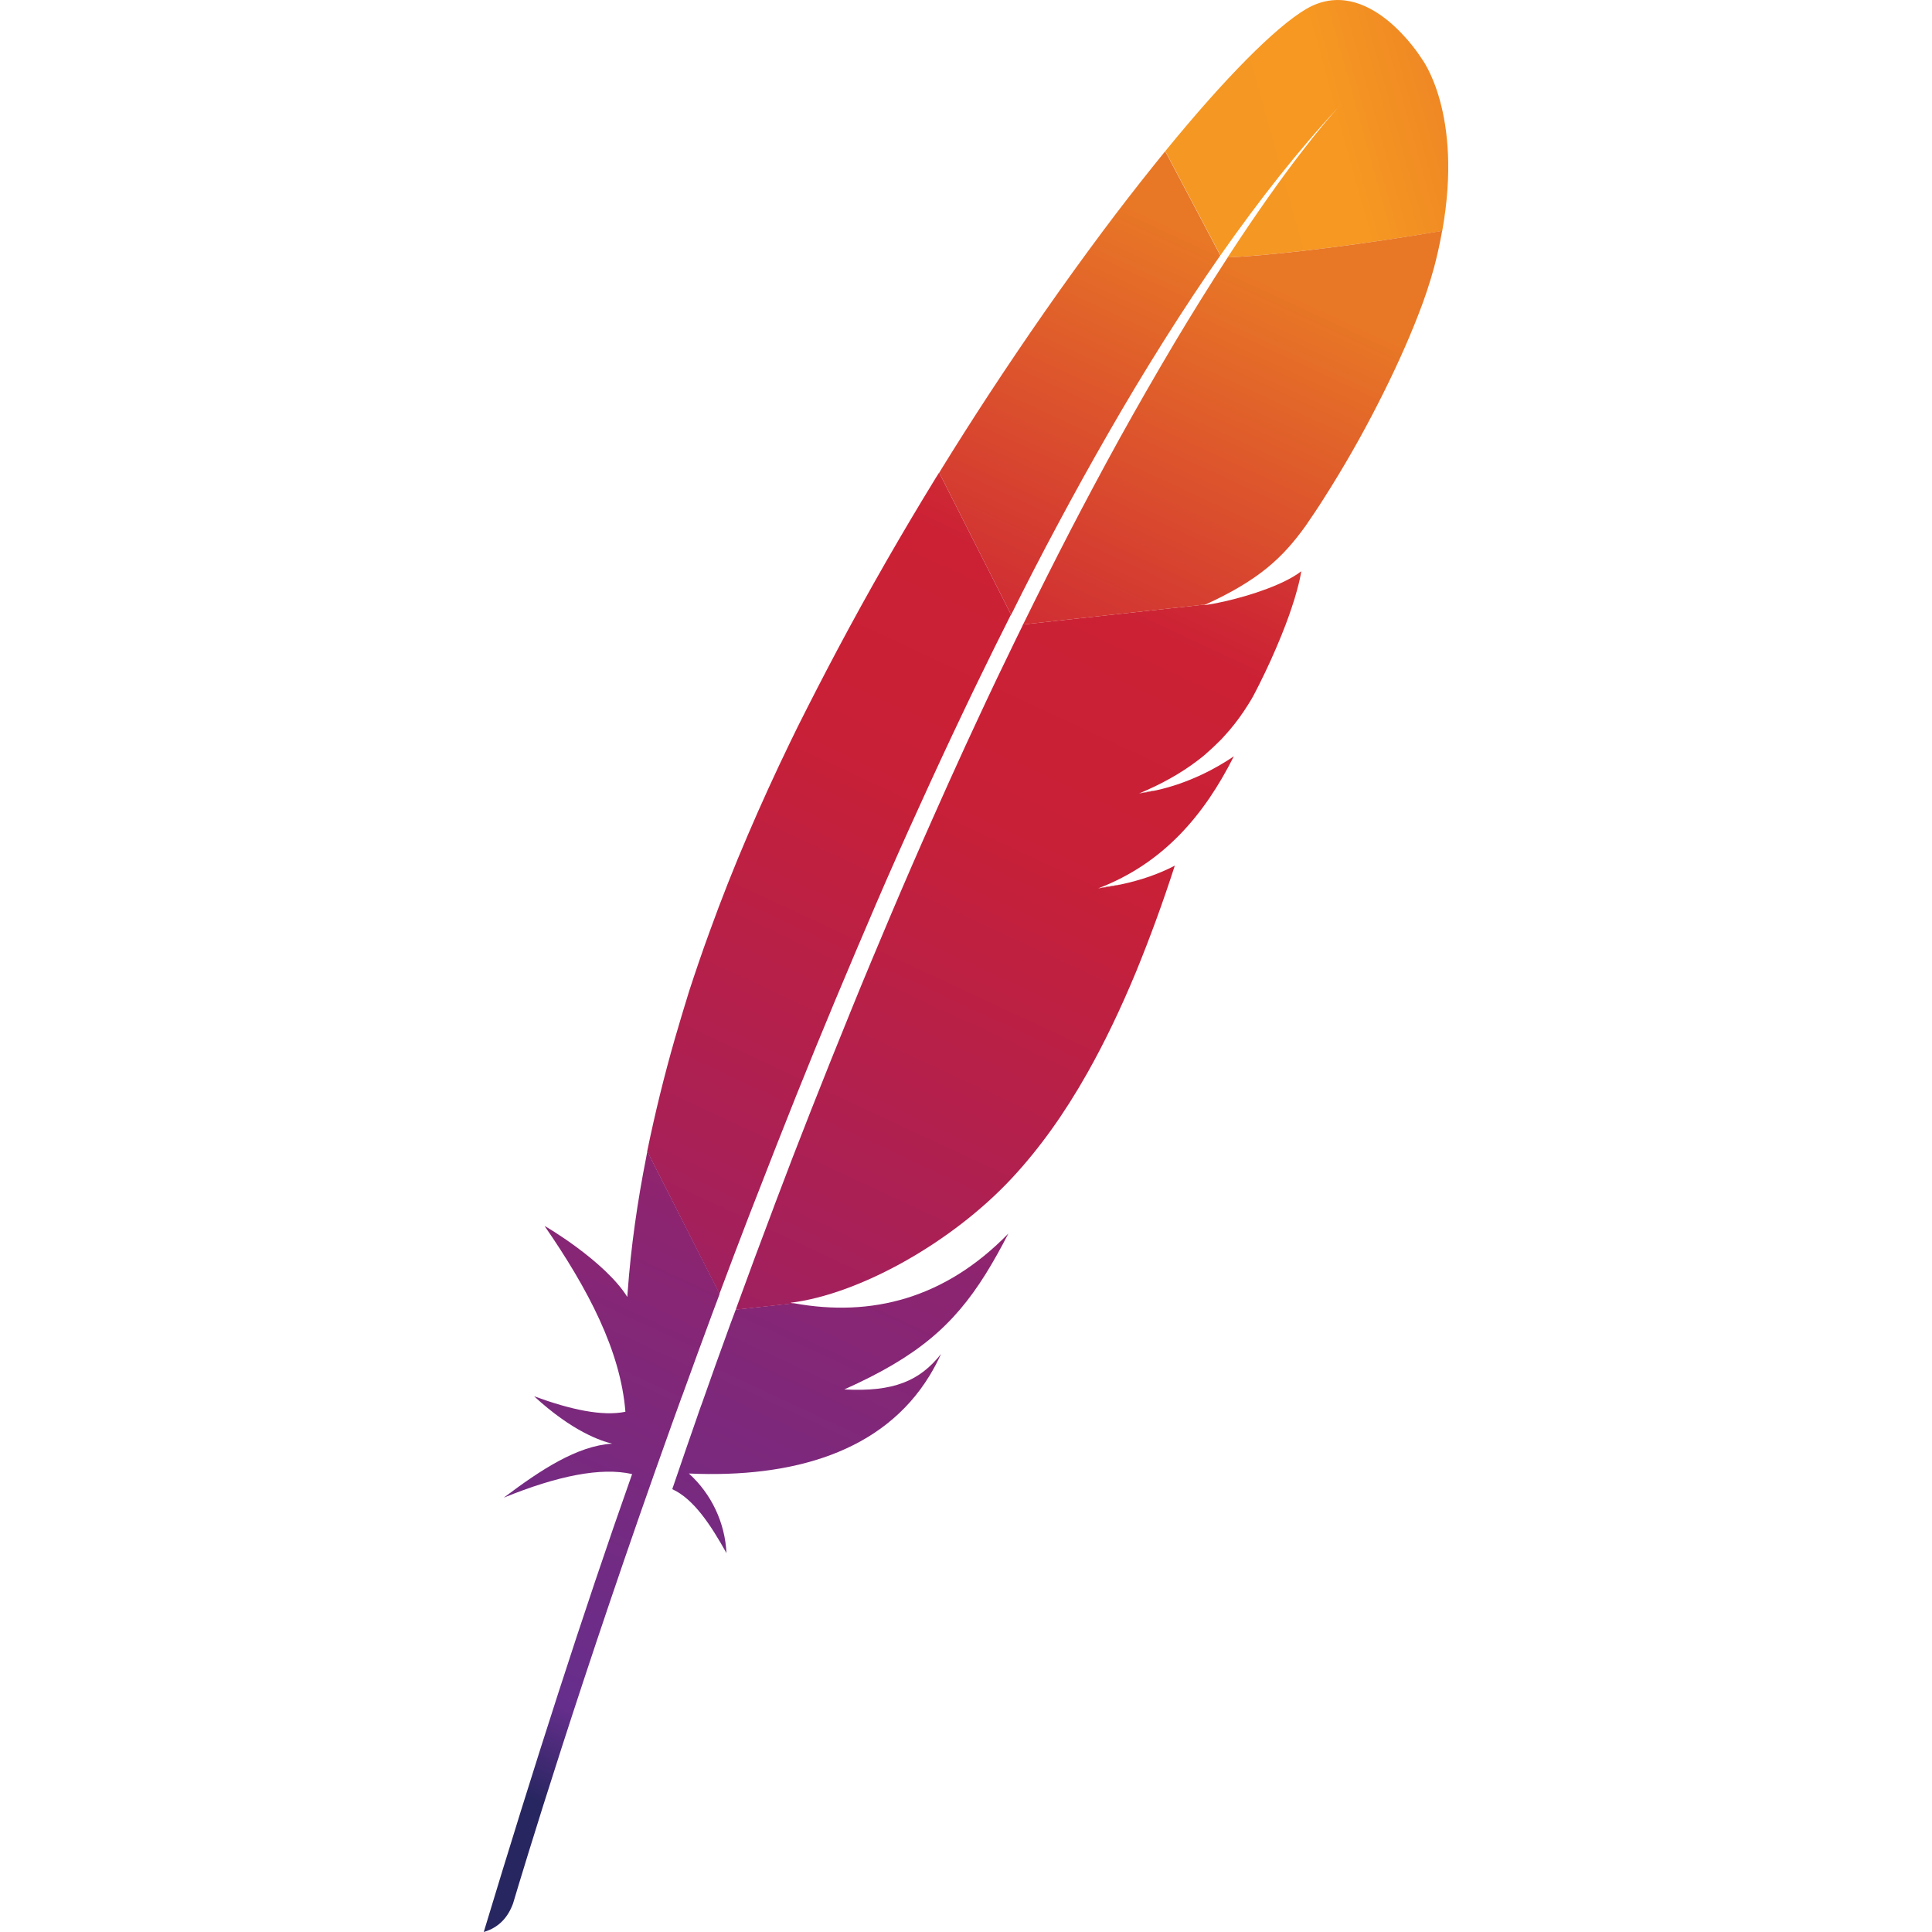
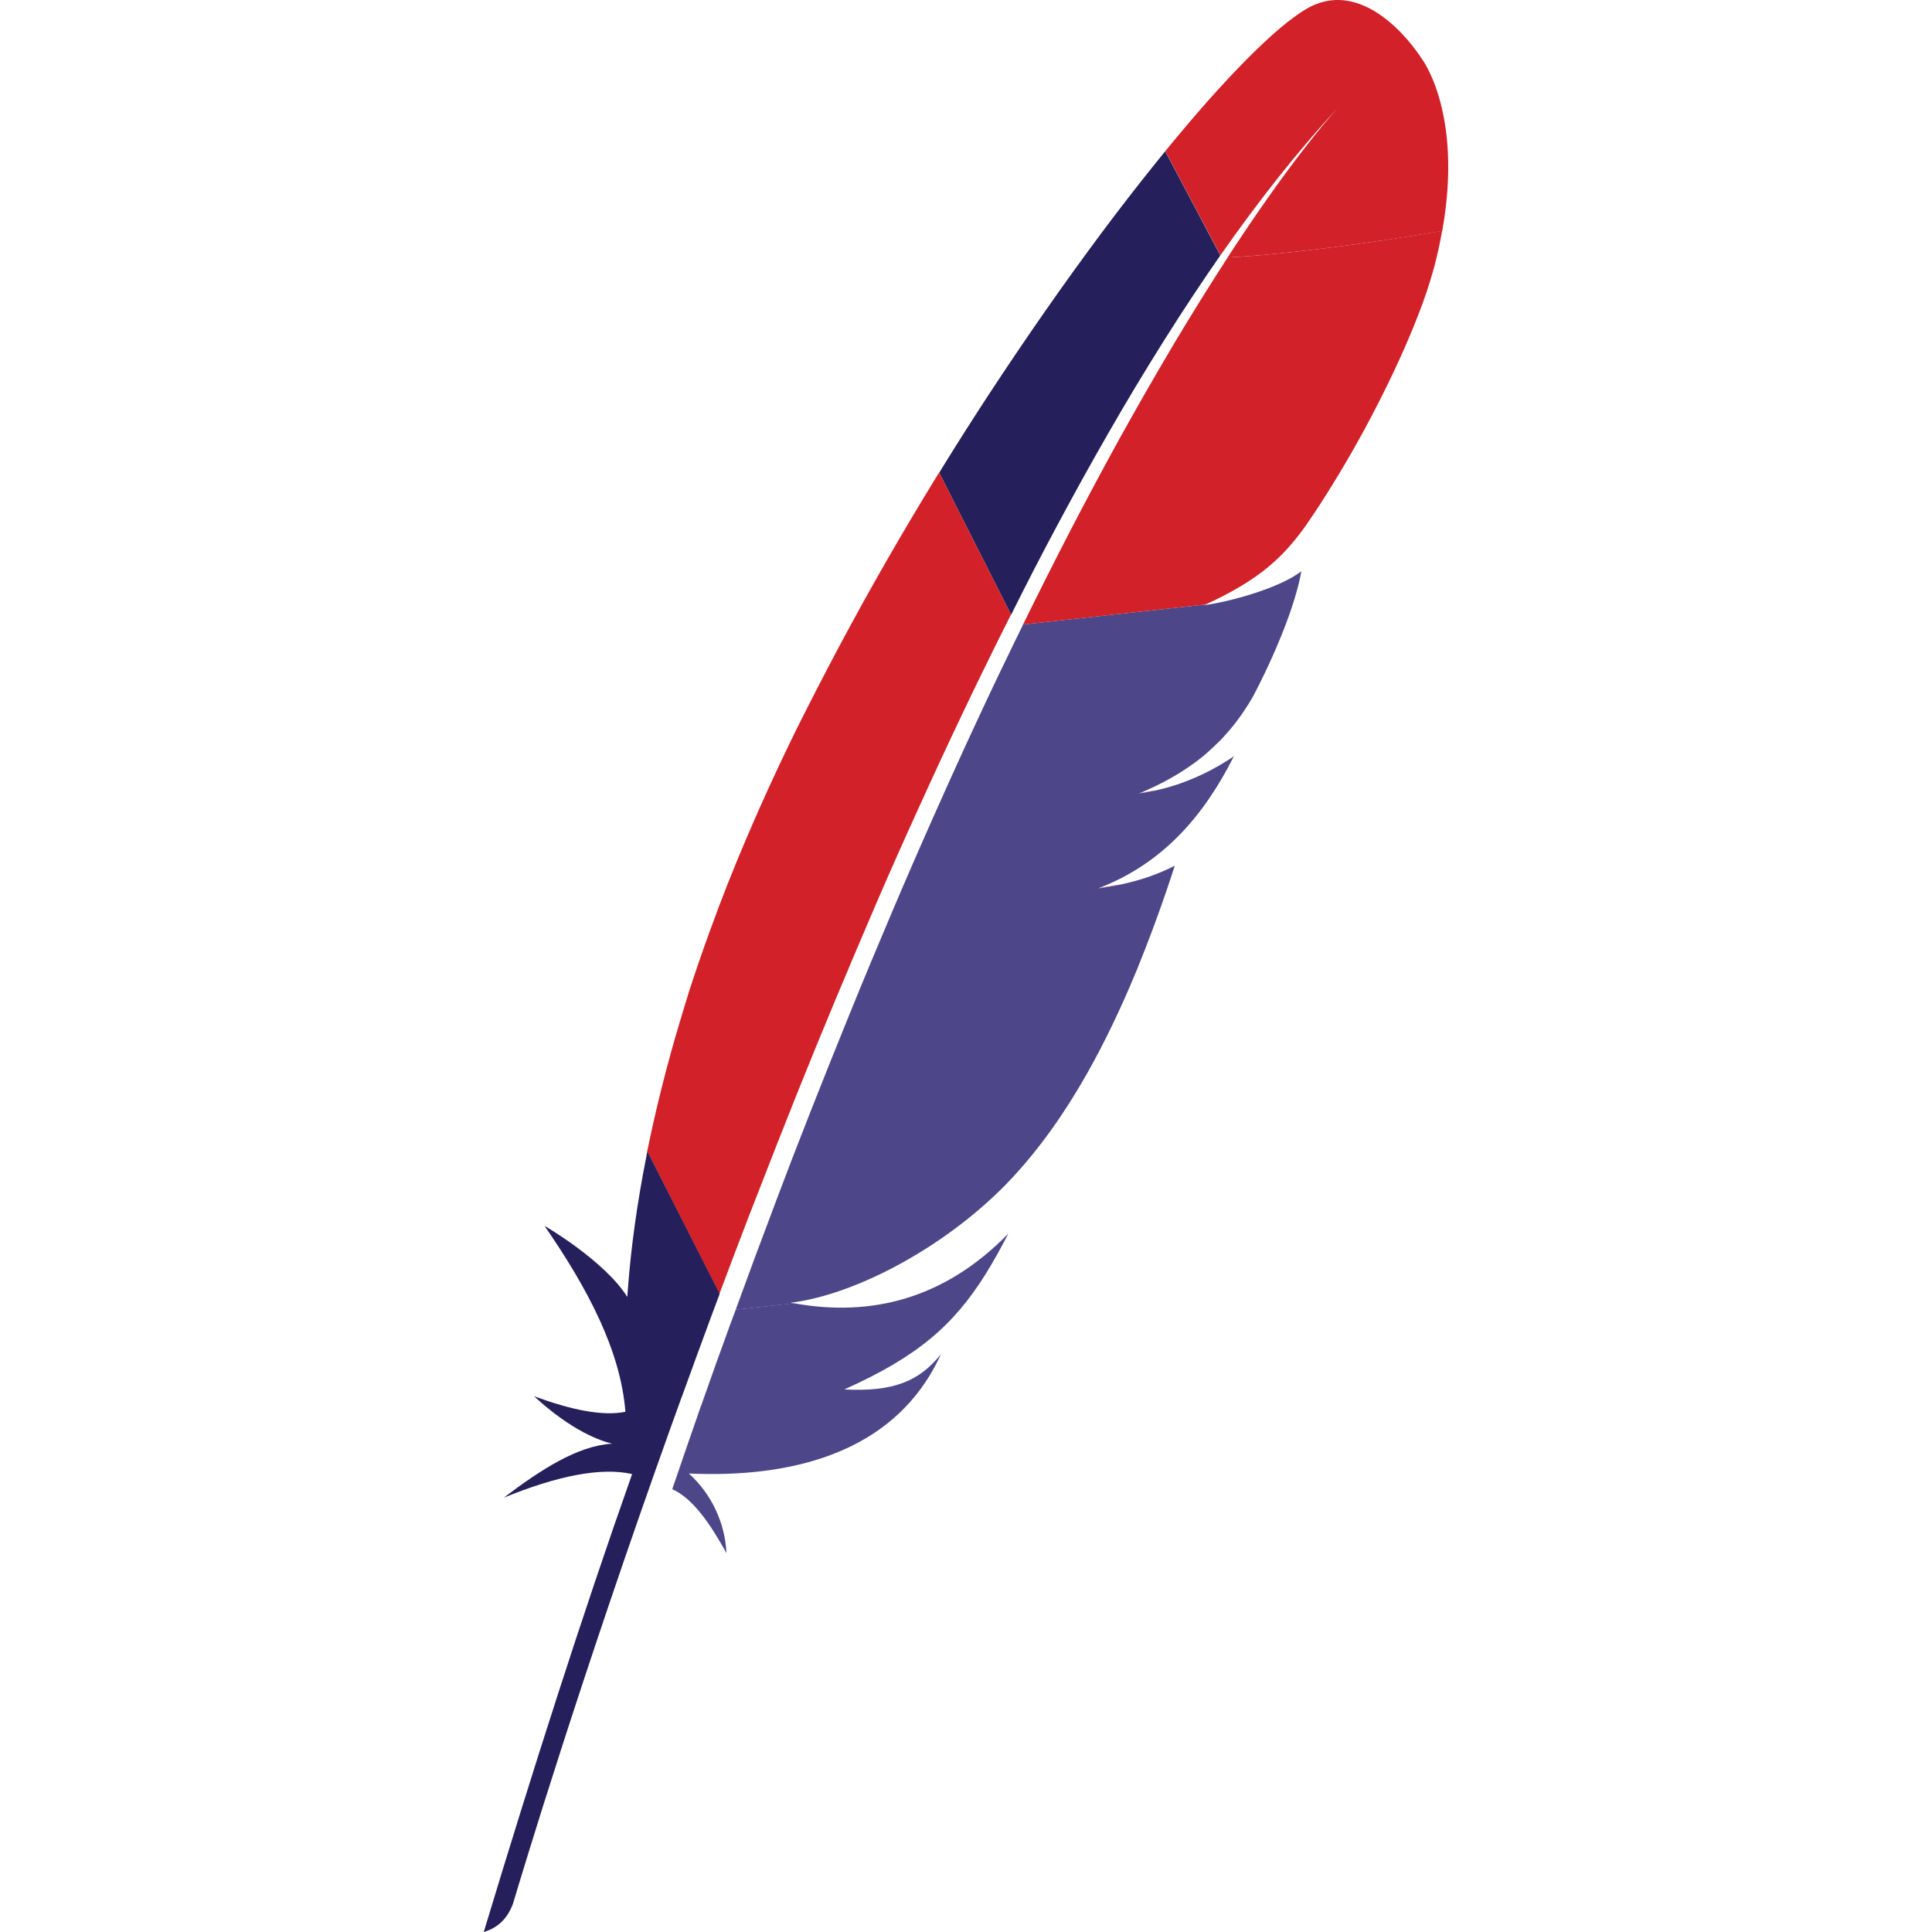
<svg xmlns="http://www.w3.org/2000/svg" viewBox="0 0 128 128">
-   <path fill="url(#a)" d="M86.522.606c-2.007 1.185-5.348 4.54-9.318 9.407l3.652 6.903c2.57-3.666 5.177-6.977 7.807-9.8l.304-.325-.304.326c-.852.933-3.437 3.955-7.333 9.94 3.755-.185 9.518-.956 14.222-1.756 1.407-7.844-1.37-11.429-1.37-11.429S90.654-1.83 86.521.606Z" />
+   <path fill="#D22128" d="M86.522.606c-2.007 1.185-5.348 4.54-9.318 9.407l3.652 6.903c2.57-3.666 5.177-6.977 7.807-9.8l.304-.325-.304.326c-.852.933-3.437 3.955-7.333 9.94 3.755-.185 9.518-.956 14.222-1.756 1.407-7.844-1.37-11.429-1.37-11.429S90.654-1.83 86.521.606Z" />
  <path fill="#BD202E" d="M74.234 58.596c-.467.081-.94.17-1.437.252 0 0-.007 0-.007.007l.74-.111c.23-.052.467-.096.704-.148Z" />
  <path fill="#BD202E" d="M74.234 58.596c-.467.081-.94.17-1.437.252 0 0-.007 0-.007.007l.74-.111c.23-.052.467-.096.704-.148Z" opacity=".35" />
  <path fill="#BD202E" d="M75.456 52.559s0 .007 0 0c-.007 0-.007 0-.007.007.074-.007.155-.022.23-.037.31-.044.614-.096.91-.17-.37.067-.74.133-1.133.2Z" />
  <path fill="#BD202E" d="M75.456 52.559s0 .007 0 0c-.007 0-.007 0-.007.007.074-.007.155-.022.23-.037.31-.044.614-.096.91-.17-.37.067-.74.133-1.133.2Z" opacity=".35" />
-   <path fill="url(#b)" d="M70.071 34.76a219.903 219.903 0 0 1 3.37-6.081 171.901 171.901 0 0 1 3.585-5.97c.067-.112.148-.23.215-.341a144.48 144.48 0 0 1 3.607-5.444l-3.651-6.904a71.1 71.1 0 0 0-.83 1.03 156.993 156.993 0 0 0-3.274 4.23 201.146 201.146 0 0 0-3.889 5.392 233.315 233.315 0 0 0-3.703 5.48 214.99 214.99 0 0 0-3.163 4.978c-.037.06-.074.126-.11.193l4.762 9.407a213.91 213.91 0 0 1 3.081-5.97Z" />
-   <path fill="url(#c)" d="M48.383 87.735a421.232 421.232 0 0 0-1.896 5.296c-.008.022-.015.052-.03.074-.089.252-.185.511-.266.763-.43 1.215-.8 2.311-1.652 4.793 1.4.637 2.526 2.325 3.592 4.236a7.624 7.624 0 0 0-2.489-5.273c6.911.31 12.867-1.437 15.948-6.489.274-.452.526-.919.755-1.43-1.4 1.778-3.14 2.526-6.407 2.348-.007 0-.014.008-.022.008.008 0 .015-.008.022-.008 4.815-2.155 7.222-4.222 9.363-7.644.504-.814 1-1.696 1.504-2.681-4.208 4.318-9.074 5.548-14.207 4.615l-3.852.422c-.126.326-.237.644-.363.97Z" />
-   <path fill="url(#d)" d="M50.183 79.12c.83-2.147 1.689-4.325 2.563-6.517a441.794 441.794 0 0 1 2.593-6.341 748.43 748.43 0 0 1 2.71-6.392c.934-2.17 1.897-4.333 2.882-6.489a352.9 352.9 0 0 1 2.948-6.34c.355-.756.726-1.511 1.089-2.26.63-1.296 1.266-2.585 1.91-3.859.038-.066.067-.14.104-.207l-4.762-9.407a6.52 6.52 0 0 1-.237.378 219.844 219.844 0 0 0-3.296 5.555 208.386 208.386 0 0 0-3.223 5.837 248.13 248.13 0 0 0-2.6 5.044c-.17.34-.333.689-.503 1.03a143.907 143.907 0 0 0-2.822 6.185 115.935 115.935 0 0 0-2.54 6.429c-.49 1.34-.927 2.63-1.334 3.874-.333 1.059-.645 2.126-.956 3.185a99.189 99.189 0 0 0-1.83 7.451l4.786 9.444c.63-1.688 1.281-3.407 1.948-5.14.2-.496.378-.985.57-1.46Z" />
-   <path fill="url(#e)" d="M42.828 76.595c-.6 3.022-1.03 6.03-1.245 9.022l-.022.31c-1.496-2.392-5.488-4.725-5.481-4.703 2.867 4.148 5.037 8.267 5.355 12.31-1.533.312-3.63-.14-6.051-1.029 2.526 2.326 4.422 2.963 5.17 3.14-2.326.149-4.74 1.742-7.178 3.579 3.563-1.452 6.445-2.03 8.504-1.563-3.274 9.258-6.548 19.48-9.83 30.339 1.008-.296 1.608-.978 1.941-1.889.585-1.963 4.46-14.866 10.54-31.806.178-.481.349-.97.526-1.452.045-.14.097-.274.149-.4.637-1.777 1.31-3.592 1.992-5.444.156-.422.311-.844.474-1.266 0-.008.008-.015.008-.023l-4.793-9.444a6.652 6.652 0 0 1-.06.319Z" />
-   <path fill="url(#f)" d="M67.723 41.5c-.14.282-.274.563-.415.845-.414.851-.83 1.718-1.259 2.607-.46.963-.918 1.94-1.385 2.948-.237.504-.474 1.015-.711 1.533a414.713 414.713 0 0 0-2.163 4.8 388.508 388.508 0 0 0-2.748 6.326c-.881 2.088-1.793 4.244-2.696 6.48-.867 2.12-1.74 4.312-2.63 6.563a411.904 411.904 0 0 0-2.392 6.208c-.037.096-.074.207-.111.303-.8 2.111-1.608 4.282-2.415 6.504-.015.051-.037.096-.052.155l3.852-.422c-.074-.015-.156-.022-.23-.037 4.6-.57 10.726-4.015 14.674-8.259 1.822-1.955 3.474-4.266 5-6.97 1.133-2.007 2.207-4.244 3.229-6.71a98.187 98.187 0 0 0 2.563-7.023c-1.06.556-2.267.97-3.6 1.252-.237.052-.474.096-.718.14-.245.045-.49.082-.741.112 0 0 .007 0 .007-.007 4.296-1.652 7-4.837 8.963-8.74-1.126.77-2.963 1.777-5.163 2.258a16.586 16.586 0 0 1-1.14.208h.014c1.496-.622 2.748-1.326 3.837-2.148.237-.178.467-.356.674-.548.333-.29.645-.593.956-.904.192-.207.377-.415.563-.63.43-.51.83-1.059 1.2-1.651.11-.186.23-.363.333-.556.148-.274.281-.548.415-.807a43.48 43.48 0 0 0 1.459-3.222c.192-.474.355-.904.503-1.319.06-.163.111-.318.163-.474.156-.452.274-.852.37-1.207.149-.534.238-.956.282-1.26-.148.112-.31.23-.504.341-1.296.778-3.518 1.474-5.31 1.808l3.533-.386-3.533.386c-.023.007-.052.007-.082.014-.185.03-.355.06-.54.082l.088-.045-12.095 1.326a.37.37 0 0 1-.045.126Z" />
-   <path fill="url(#g)" d="M81.337 17.057a182.438 182.438 0 0 0-3.518 5.651 247.572 247.572 0 0 0-3.674 6.4 280.913 280.913 0 0 0-3.289 6.155 332.218 332.218 0 0 0-3.074 6.111l12.096-1.326c3.526-1.622 5.096-3.081 6.622-5.207.4-.585.815-1.192 1.215-1.83a74.934 74.934 0 0 0 3.548-6.2c1.051-2.05 1.977-4.08 2.688-5.917a30.467 30.467 0 0 0 1.067-3.2c.222-.837.393-1.637.526-2.4-4.689.807-10.459 1.578-14.207 1.763Z" />
+   <path fill="#251F5B" d="M70.071 34.76a219.903 219.903 0 0 1 3.37-6.081 171.901 171.901 0 0 1 3.585-5.97c.067-.112.148-.23.215-.341a144.48 144.48 0 0 1 3.607-5.444l-3.651-6.904a71.1 71.1 0 0 0-.83 1.03 156.993 156.993 0 0 0-3.274 4.23 201.146 201.146 0 0 0-3.889 5.392 233.315 233.315 0 0 0-3.703 5.48 214.99 214.99 0 0 0-3.163 4.978c-.037.06-.074.126-.11.193l4.762 9.407a213.91 213.91 0 0 1 3.081-5.97Z" />
+   <path fill="#4D478A" d="M48.383 87.735a421.232 421.232 0 0 0-1.896 5.296c-.008.022-.015.052-.03.074-.089.252-.185.511-.266.763-.43 1.215-.8 2.311-1.652 4.793 1.4.637 2.526 2.325 3.592 4.236a7.624 7.624 0 0 0-2.489-5.273c6.911.31 12.867-1.437 15.948-6.489.274-.452.526-.919.755-1.43-1.4 1.778-3.14 2.526-6.407 2.348-.007 0-.014.008-.022.008.008 0 .015-.008.022-.008 4.815-2.155 7.222-4.222 9.363-7.644.504-.814 1-1.696 1.504-2.681-4.208 4.318-9.074 5.548-14.207 4.615l-3.852.422c-.126.326-.237.644-.363.97Z" />
+   <path fill="#D22128" d="M50.183 79.12c.83-2.147 1.689-4.325 2.563-6.517a441.794 441.794 0 0 1 2.593-6.341 748.43 748.43 0 0 1 2.71-6.392c.934-2.17 1.897-4.333 2.882-6.489a352.9 352.9 0 0 1 2.948-6.34c.355-.756.726-1.511 1.089-2.26.63-1.296 1.266-2.585 1.91-3.859.038-.066.067-.14.104-.207l-4.762-9.407a6.52 6.52 0 0 1-.237.378 219.844 219.844 0 0 0-3.296 5.555 208.386 208.386 0 0 0-3.223 5.837 248.13 248.13 0 0 0-2.6 5.044c-.17.34-.333.689-.503 1.03a143.907 143.907 0 0 0-2.822 6.185 115.935 115.935 0 0 0-2.54 6.429c-.49 1.34-.927 2.63-1.334 3.874-.333 1.059-.645 2.126-.956 3.185a99.189 99.189 0 0 0-1.83 7.451l4.786 9.444c.63-1.688 1.281-3.407 1.948-5.14.2-.496.378-.985.57-1.46Z" />
+   <path fill="#251F5B" d="M42.828 76.595c-.6 3.022-1.03 6.03-1.245 9.022l-.022.31c-1.496-2.392-5.488-4.725-5.481-4.703 2.867 4.148 5.037 8.267 5.355 12.31-1.533.312-3.63-.14-6.051-1.029 2.526 2.326 4.422 2.963 5.17 3.14-2.326.149-4.74 1.742-7.178 3.579 3.563-1.452 6.445-2.03 8.504-1.563-3.274 9.258-6.548 19.48-9.83 30.339 1.008-.296 1.608-.978 1.941-1.889.585-1.963 4.46-14.866 10.54-31.806.178-.481.349-.97.526-1.452.045-.14.097-.274.149-.4.637-1.777 1.31-3.592 1.992-5.444.156-.422.311-.844.474-1.266 0-.008.008-.015.008-.023l-4.793-9.444a6.652 6.652 0 0 1-.06.319Z" />
+   <path fill="#4D478A" d="M67.723 41.5c-.14.282-.274.563-.415.845-.414.851-.83 1.718-1.259 2.607-.46.963-.918 1.94-1.385 2.948-.237.504-.474 1.015-.711 1.533a414.713 414.713 0 0 0-2.163 4.8 388.508 388.508 0 0 0-2.748 6.326c-.881 2.088-1.793 4.244-2.696 6.48-.867 2.12-1.74 4.312-2.63 6.563a411.904 411.904 0 0 0-2.392 6.208c-.037.096-.074.207-.111.303-.8 2.111-1.608 4.282-2.415 6.504-.015.051-.037.096-.052.155l3.852-.422c-.074-.015-.156-.022-.23-.037 4.6-.57 10.726-4.015 14.674-8.259 1.822-1.955 3.474-4.266 5-6.97 1.133-2.007 2.207-4.244 3.229-6.71a98.187 98.187 0 0 0 2.563-7.023c-1.06.556-2.267.97-3.6 1.252-.237.052-.474.096-.718.14-.245.045-.49.082-.741.112 0 0 .007 0 .007-.007 4.296-1.652 7-4.837 8.963-8.74-1.126.77-2.963 1.777-5.163 2.258a16.586 16.586 0 0 1-1.14.208h.014c1.496-.622 2.748-1.326 3.837-2.148.237-.178.467-.356.674-.548.333-.29.645-.593.956-.904.192-.207.377-.415.563-.63.43-.51.83-1.059 1.2-1.651.11-.186.23-.363.333-.556.148-.274.281-.548.415-.807a43.48 43.48 0 0 0 1.459-3.222c.192-.474.355-.904.503-1.319.06-.163.111-.318.163-.474.156-.452.274-.852.37-1.207.149-.534.238-.956.282-1.26-.148.112-.31.23-.504.341-1.296.778-3.518 1.474-5.31 1.808l3.533-.386-3.533.386c-.023.007-.052.007-.082.014-.185.03-.355.06-.54.082l.088-.045-12.095 1.326a.37.37 0 0 1-.045.126Z" />
+   <path fill="#D22128" d="M81.337 17.057a182.438 182.438 0 0 0-3.518 5.651 247.572 247.572 0 0 0-3.674 6.4 280.913 280.913 0 0 0-3.289 6.155 332.218 332.218 0 0 0-3.074 6.111l12.096-1.326c3.526-1.622 5.096-3.081 6.622-5.207.4-.585.815-1.192 1.215-1.83a74.934 74.934 0 0 0 3.548-6.2c1.051-2.05 1.977-4.08 2.688-5.917a30.467 30.467 0 0 0 1.067-3.2c.222-.837.393-1.637.526-2.4-4.689.807-10.459 1.578-14.207 1.763Z" />
  <path fill="#BD202E" d="M73.516 58.729c-.245.044-.49.081-.741.111.252-.022.503-.067.74-.111Z" />
  <path fill="#BD202E" d="M73.516 58.729c-.245.044-.49.081-.741.111.252-.022.503-.067.74-.111Z" opacity=".35" />
-   <path fill="url(#h)" d="M73.516 58.729c-.245.044-.49.081-.741.111.252-.022.503-.067.74-.111Z" />
+   <path fill="#251F5B" d="M73.516 58.729c-.245.044-.49.081-.741.111.252-.022.503-.067.74-.111Z" />
  <path fill="#BD202E" d="M75.449 52.566c.074-.007.155-.022.23-.037-.075.008-.149.03-.23.037Z" />
  <path fill="#BD202E" d="M75.449 52.566c.074-.007.155-.022.23-.037-.075.008-.149.03-.23.037Z" opacity=".35" />
-   <path fill="url(#i)" d="M75.449 52.566c.074-.007.155-.022.23-.037-.075.008-.149.03-.23.037Z" />
+   <path fill="#4D478A" d="M75.449 52.566c.074-.007.155-.022.23-.037-.075.008-.149.03-.23.037Z" />
  <path fill="#BD202E" d="M75.449 52.566c.007 0 .007-.007 0 0 .007-.007.007 0 0 0Z" />
  <path fill="#BD202E" d="M75.449 52.566c.007 0 .007-.007 0 0 .007-.007.007 0 0 0Z" opacity=".35" />
-   <path fill="url(#j)" d="M75.449 52.566c.007 0 .007-.007 0 0 .007-.007.007 0 0 0Z" />
-   <defs>
-     <linearGradient id="a" x1="80.277" x2="107.078" y1="10.871" y2="3.42" gradientUnits="userSpaceOnUse">
-       <stop stop-color="#F59723" />
-       <stop offset=".312" stop-color="#F69822" />
-       <stop offset=".838" stop-color="#E87726" />
-     </linearGradient>
-     <linearGradient id="b" x1="21.611" x2="76.124" y1="131.156" y2="14.252" gradientUnits="userSpaceOnUse">
-       <stop offset=".323" stop-color="#9C2063" />
-       <stop offset=".63" stop-color="#C82037" />
-       <stop offset=".751" stop-color="#CC2135" />
-       <stop offset="1" stop-color="#E87726" />
-     </linearGradient>
-     <linearGradient id="c" x1="39.903" x2="72.387" y1="122.505" y2="52.841" gradientUnits="userSpaceOnUse">
-       <stop stop-color="#282661" />
-       <stop offset=".095" stop-color="#662E8C" />
-       <stop offset=".788" stop-color="#9E2064" />
-       <stop offset=".949" stop-color="#CC2032" />
-     </linearGradient>
-     <linearGradient id="d" x1="23.576" x2="78.089" y1="124.078" y2="7.174" gradientUnits="userSpaceOnUse">
-       <stop offset=".323" stop-color="#9C2063" />
-       <stop offset=".63" stop-color="#C82037" />
-       <stop offset=".751" stop-color="#CC2135" />
-       <stop offset="1" stop-color="#E87726" />
-     </linearGradient>
-     <linearGradient id="e" x1="29.138" x2="57.786" y1="116.292" y2="54.855" gradientUnits="userSpaceOnUse">
-       <stop stop-color="#282661" />
-       <stop offset=".095" stop-color="#662E8C" />
-       <stop offset=".788" stop-color="#9E2064" />
-       <stop offset=".949" stop-color="#CC2032" />
-     </linearGradient>
-     <linearGradient id="f" x1="35.68" x2="90.192" y1="129.722" y2="12.818" gradientUnits="userSpaceOnUse">
-       <stop offset=".323" stop-color="#9C2063" />
-       <stop offset=".63" stop-color="#C82037" />
-       <stop offset=".751" stop-color="#CC2135" />
-       <stop offset="1" stop-color="#E87726" />
-     </linearGradient>
-     <linearGradient id="g" x1="31.692" x2="86.205" y1="136.692" y2="19.788" gradientUnits="userSpaceOnUse">
-       <stop offset=".323" stop-color="#9C2063" />
-       <stop offset=".63" stop-color="#C82037" />
-       <stop offset=".751" stop-color="#CC2135" />
-       <stop offset="1" stop-color="#E87726" />
-     </linearGradient>
-     <linearGradient id="h" x1="39.272" x2="93.784" y1="131.397" y2="14.493" gradientUnits="userSpaceOnUse">
-       <stop offset=".323" stop-color="#9C2063" />
-       <stop offset=".63" stop-color="#C82037" />
-       <stop offset=".751" stop-color="#CC2135" />
-       <stop offset="1" stop-color="#E87726" />
-     </linearGradient>
-     <linearGradient id="i" x1="38.865" x2="93.378" y1="131.208" y2="14.303" gradientUnits="userSpaceOnUse">
-       <stop offset=".323" stop-color="#9C2063" />
-       <stop offset=".63" stop-color="#C82037" />
-       <stop offset=".751" stop-color="#CC2135" />
-       <stop offset="1" stop-color="#E87726" />
-     </linearGradient>
-     <linearGradient id="j" x1="69.406" x2="81.455" y1="65.493" y2="39.654" gradientUnits="userSpaceOnUse">
-       <stop offset=".323" stop-color="#9C2063" />
-       <stop offset=".63" stop-color="#C82037" />
-       <stop offset=".751" stop-color="#CC2135" />
-       <stop offset="1" stop-color="#E87726" />
-     </linearGradient>
-   </defs>
+   <path fill="#D22128" d="M75.449 52.566c.007 0 .007-.007 0 0 .007-.007.007 0 0 0Z" />
</svg>
